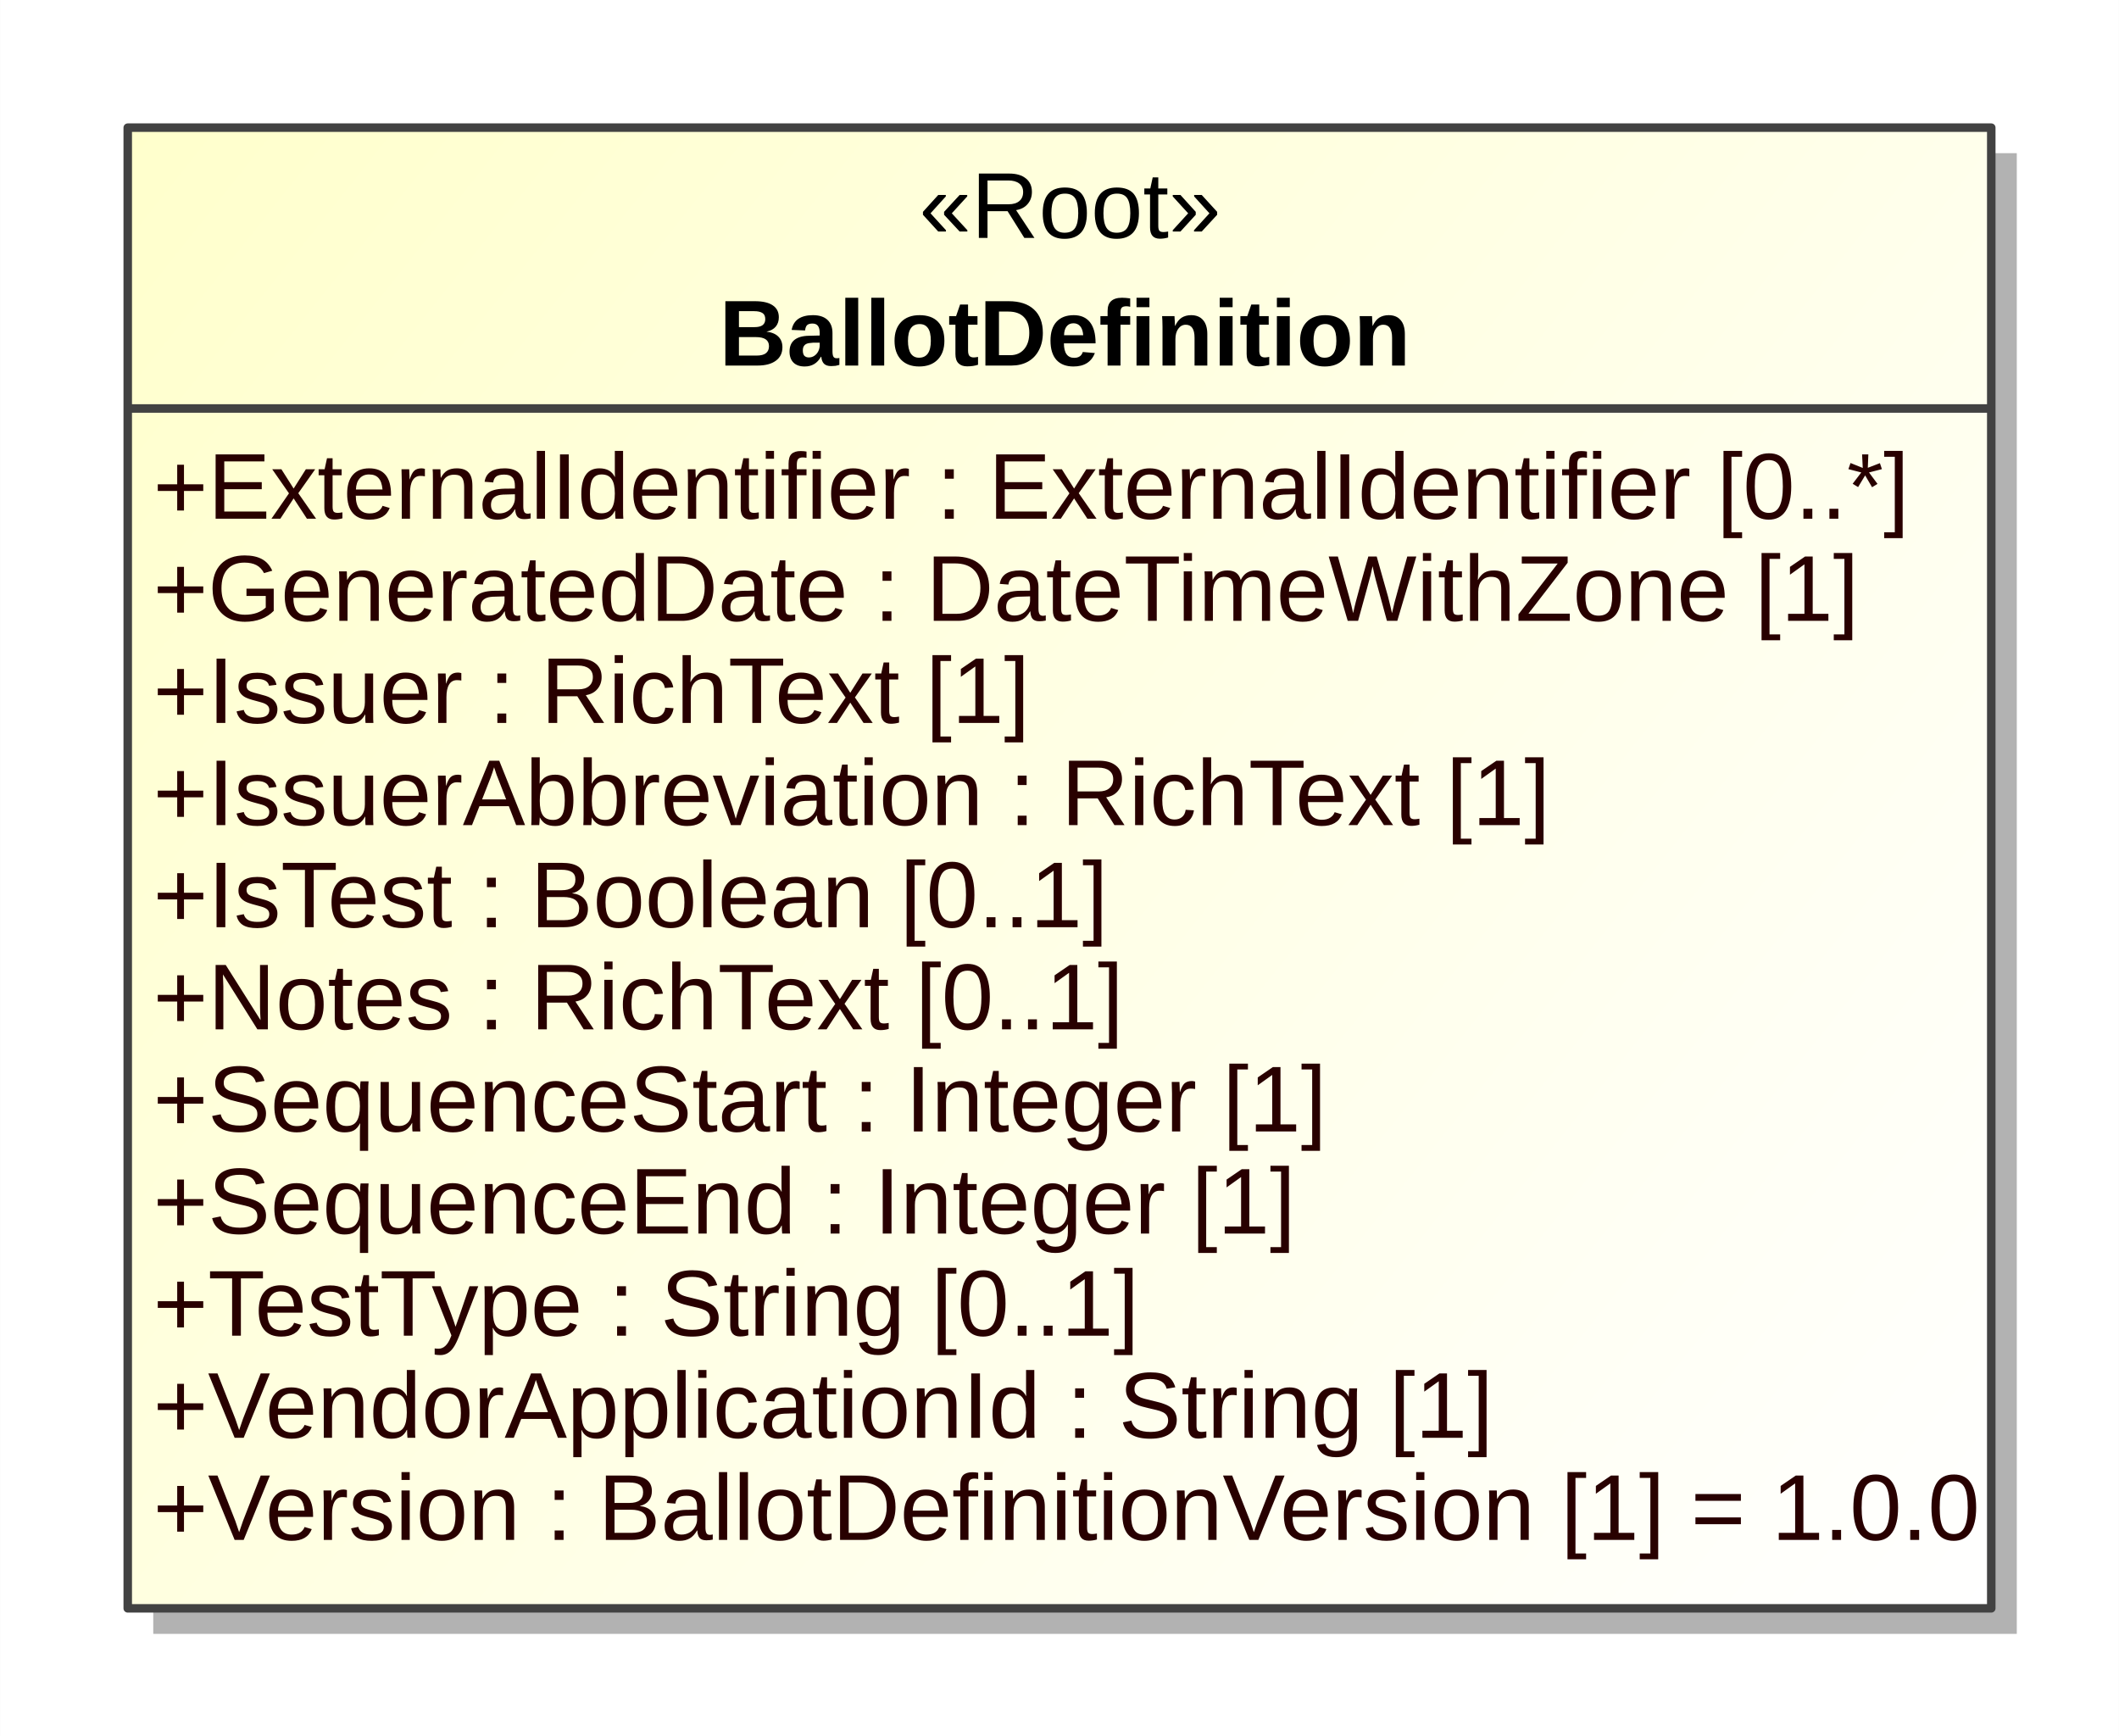
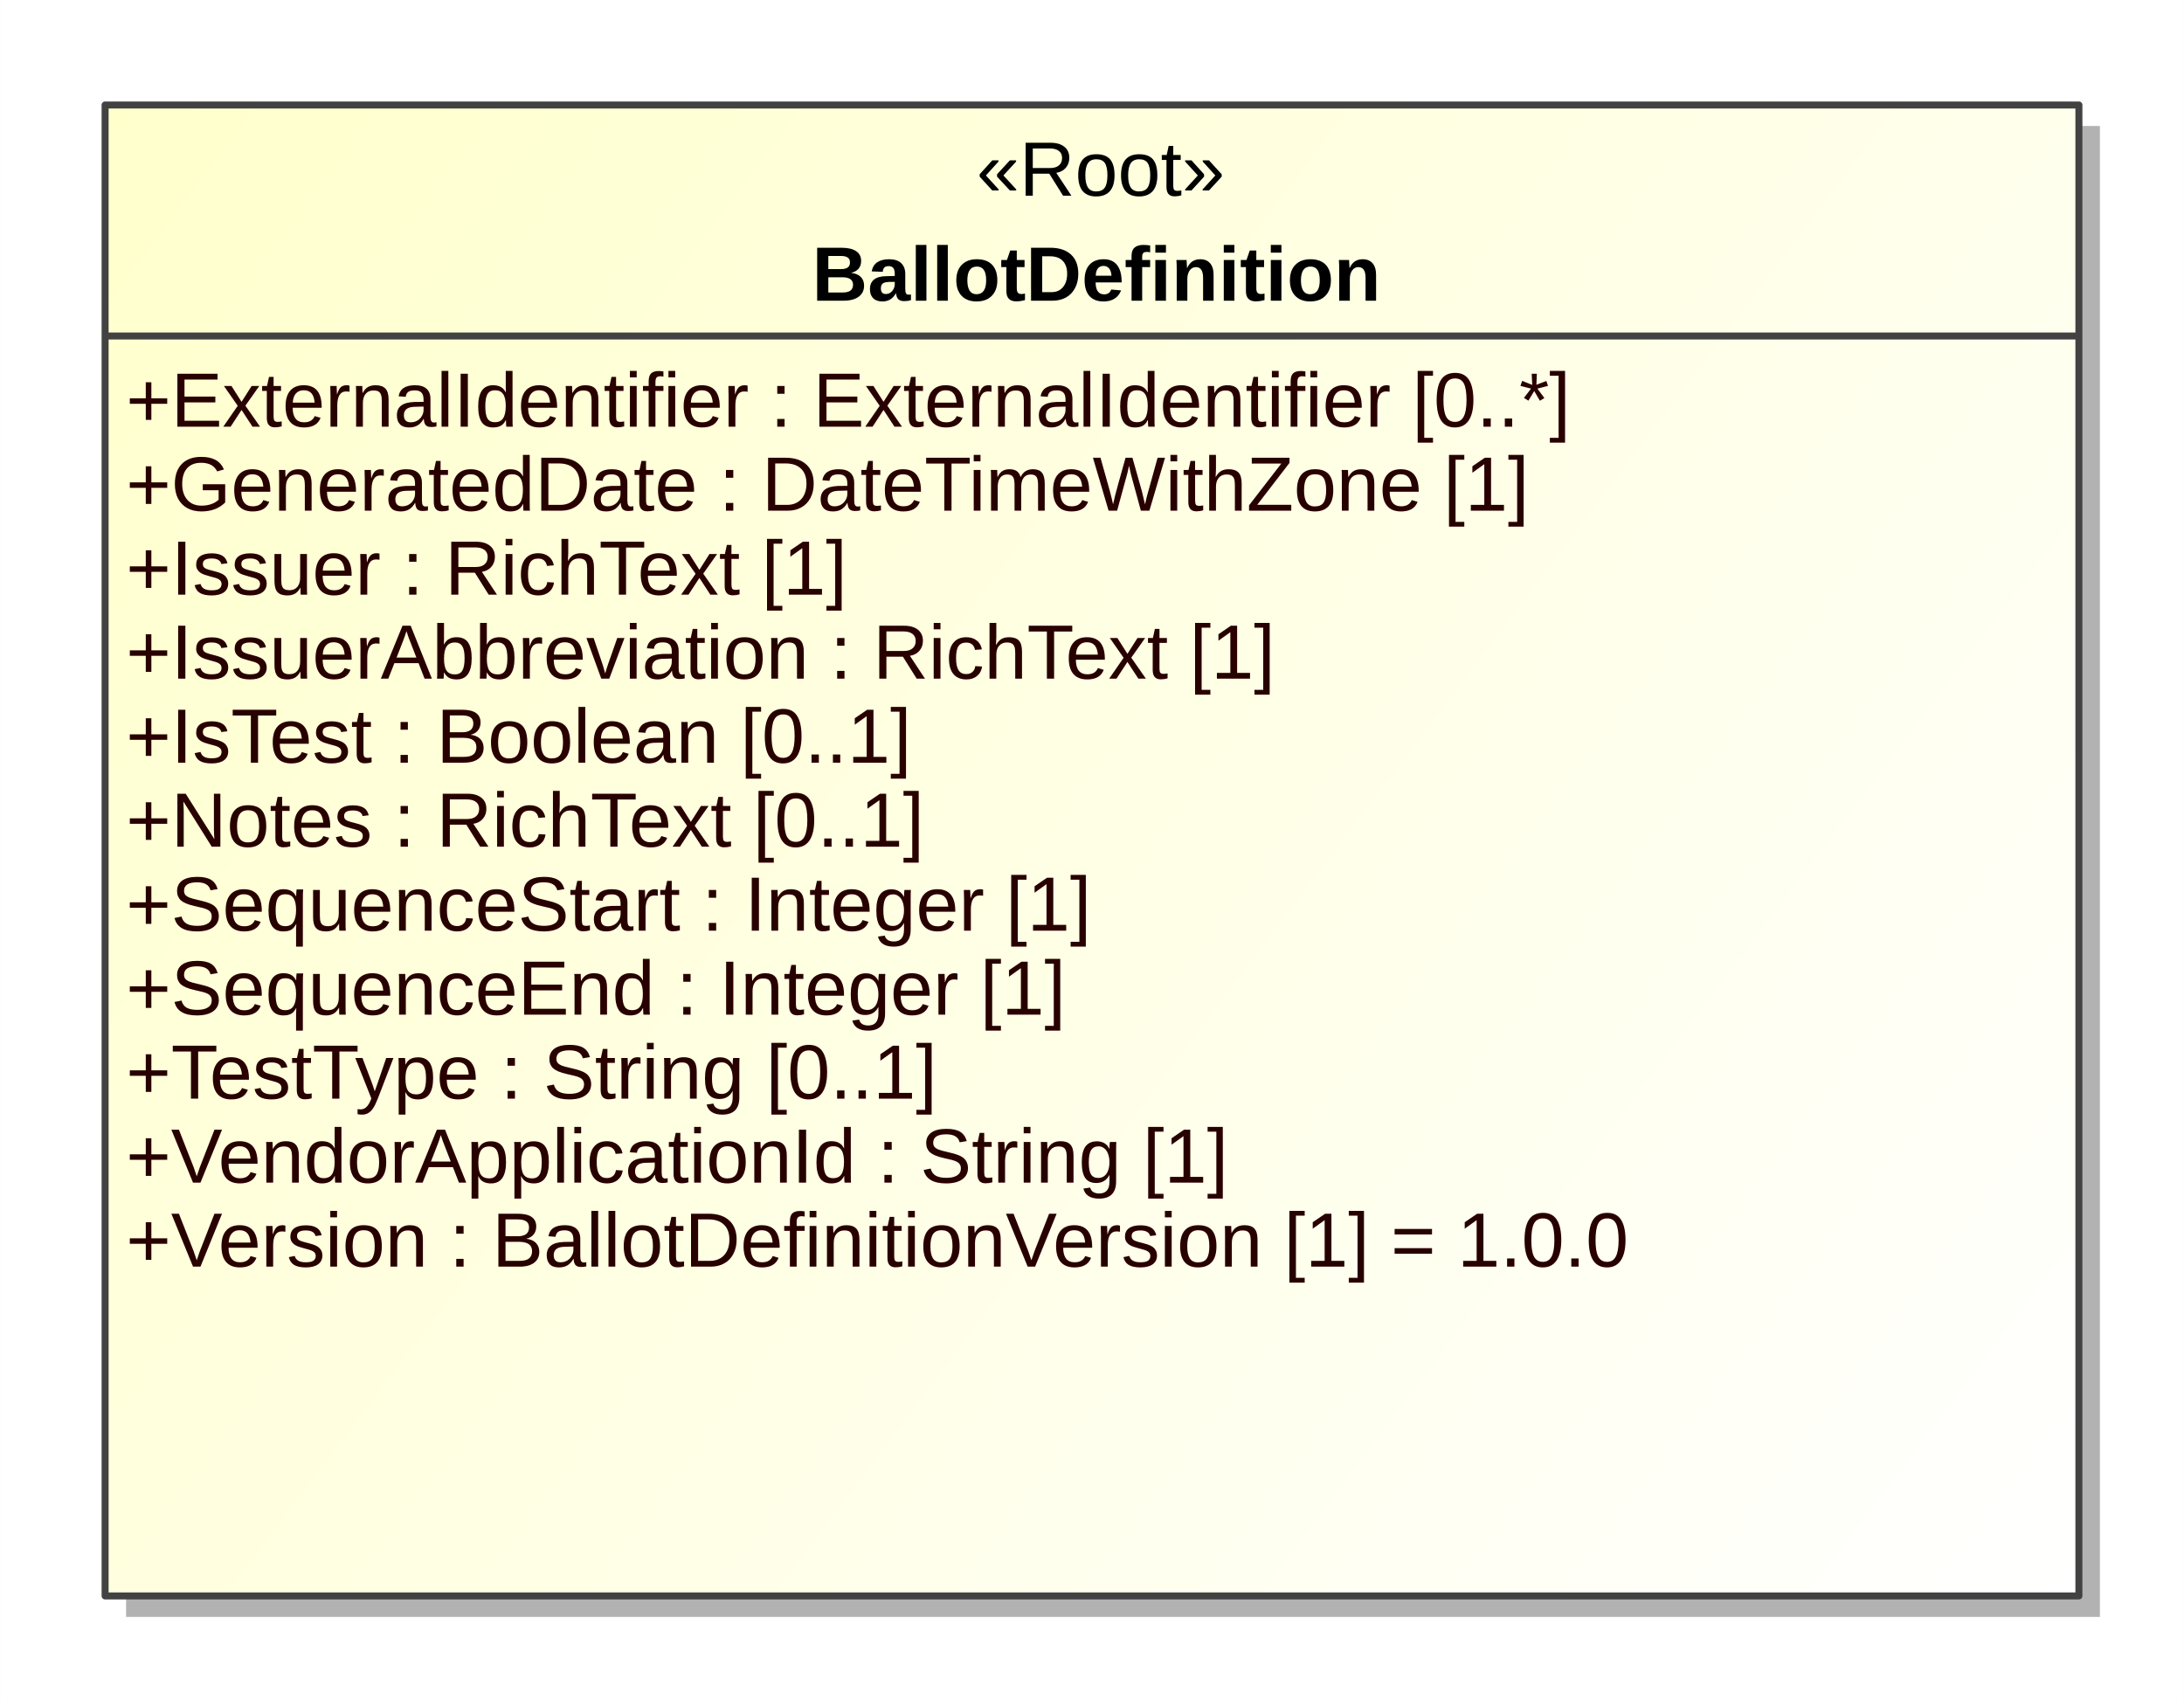
- <svg xmlns="http://www.w3.org/2000/svg" fill-opacity="1" color-rendering="auto" color-interpolation="auto" text-rendering="auto" stroke="black" stroke-linecap="square" width="2.594in" stroke-miterlimit="10" shape-rendering="auto" stroke-opacity="1" fill="black" stroke-dasharray="none" font-weight="normal" stroke-width="1" viewBox="0 0 249 204" height="2.125in" font-family="'Arial'" font-style="normal" stroke-linejoin="miter" font-size="12" stroke-dashoffset="0" image-rendering="auto">
+ <svg xmlns="http://www.w3.org/2000/svg" fill-opacity="1" color-rendering="auto" color-interpolation="auto" text-rendering="auto" stroke="black" stroke-linecap="square" width="3.25in" stroke-miterlimit="10" shape-rendering="auto" stroke-opacity="1" fill="black" stroke-dasharray="none" font-weight="normal" stroke-width="1" viewBox="0 0 312 243" height="2.531in" font-family="'Arial'" font-style="normal" stroke-linejoin="miter" font-size="12" stroke-dashoffset="0" image-rendering="auto">
  <defs id="genericDefs" />
  <g>
    <defs id="defs1">
-       <linearGradient x1="215" gradientUnits="userSpaceOnUse" x2="434" y1="40" y2="214" id="linearGradient1" spreadMethod="pad">
+       <linearGradient x1="63" gradientUnits="userSpaceOnUse" x2="345" y1="973" y2="1186" id="linearGradient1" spreadMethod="pad">
        <stop stop-opacity="1" stop-color="rgb(255,255,204)" offset="0%" />
        <stop stop-opacity="1" stop-color="white" offset="100%" />
      </linearGradient>
      <clipPath clipPathUnits="userSpaceOnUse" id="clipPath1">
-         <path d="M0 0 L249 0 L249 204 L0 204 L0 0 Z" />
+         <path d="M0 0 L312 0 L312 243 L0 243 L0 0 Z" />
      </clipPath>
      <clipPath clipPathUnits="userSpaceOnUse" id="clipPath2">
-         <path d="M200 25 L449 25 L449 229 L200 229 L200 25 Z" />
+         <path d="M48 958 L360 958 L360 1201 L48 1201 L48 958 Z" />
      </clipPath>
    </defs>
    <g fill="white" stroke="white">
-       <rect x="0" width="249" height="204" y="0" clip-path="url(#clipPath1)" stroke="none" />
-       <rect x="218" y="43" transform="translate(-200,-25)" clip-path="url(#clipPath2)" fill="rgb(178,178,178)" width="219" text-rendering="geometricPrecision" height="174" stroke="none" />
-       <rect x="215" y="40" transform="translate(-200,-25)" clip-path="url(#clipPath2)" fill="url(#linearGradient1)" width="219" text-rendering="geometricPrecision" height="174" stroke="none" />
+       <rect x="0" width="312" height="243" y="0" clip-path="url(#clipPath1)" stroke="none" />
+       <rect x="66" y="976" transform="translate(-48,-958)" clip-path="url(#clipPath2)" fill="rgb(178,178,178)" width="282" text-rendering="geometricPrecision" height="213" stroke="none" />
+       <rect x="63" y="973" transform="translate(-48,-958)" clip-path="url(#clipPath2)" fill="url(#linearGradient1)" width="282" text-rendering="geometricPrecision" height="213" stroke="none" />
    </g>
-     <g fill="rgb(66,66,66)" text-rendering="geometricPrecision" transform="translate(-200,-25)" stroke-linecap="butt" stroke="rgb(66,66,66)" stroke-linejoin="round">
-       <rect fill="none" x="215" width="219" height="174" y="40" clip-path="url(#clipPath2)" />
-       <line y2="73" fill="none" x1="215" clip-path="url(#clipPath2)" x2="434" y1="73" />
-       <text x="218" font-size="11" y="205.958" clip-path="url(#clipPath2)" fill="rgb(40,0,0)" stroke="none" space="preserve">+Version : BallotDefinitionVersion [1] = 1.0.0</text>
-       <text x="218" font-size="11" y="193.958" clip-path="url(#clipPath2)" fill="rgb(40,0,0)" stroke="none" space="preserve">+VendorApplicationId : String [1]</text>
-       <text x="218" font-size="11" y="181.958" clip-path="url(#clipPath2)" fill="rgb(40,0,0)" stroke="none" space="preserve">+TestType : String [0..1]</text>
-       <text x="218" font-size="11" y="169.958" clip-path="url(#clipPath2)" fill="rgb(40,0,0)" stroke="none" space="preserve">+SequenceEnd : Integer [1]</text>
-       <text x="218" font-size="11" y="157.958" clip-path="url(#clipPath2)" fill="rgb(40,0,0)" stroke="none" space="preserve">+SequenceStart : Integer [1]</text>
-       <text x="218" font-size="11" y="145.958" clip-path="url(#clipPath2)" fill="rgb(40,0,0)" stroke="none" space="preserve">+Notes : RichText [0..1]</text>
-       <text x="218" font-size="11" y="133.958" clip-path="url(#clipPath2)" fill="rgb(40,0,0)" stroke="none" space="preserve">+IsTest : Boolean [0..1]</text>
-       <text x="218" font-size="11" y="121.958" clip-path="url(#clipPath2)" fill="rgb(40,0,0)" stroke="none" space="preserve">+IssuerAbbreviation : RichText [1]</text>
-       <text x="218" font-size="11" y="109.958" clip-path="url(#clipPath2)" fill="rgb(40,0,0)" stroke="none" space="preserve">+Issuer : RichText [1]</text>
-       <text x="218" font-size="11" y="97.958" clip-path="url(#clipPath2)" fill="rgb(40,0,0)" stroke="none" space="preserve">+GeneratedDate : DateTimeWithZone [1]</text>
-       <text x="218" font-size="11" y="85.958" clip-path="url(#clipPath2)" fill="rgb(40,0,0)" stroke="none" space="preserve">+ExternalIdentifier : ExternalIdentifier [0..*]</text>
+     <g fill="rgb(66,66,66)" text-rendering="geometricPrecision" transform="translate(-48,-958)" stroke-linecap="butt" stroke="rgb(66,66,66)" stroke-linejoin="round">
+       <rect fill="none" x="63" width="282" height="213" y="973" clip-path="url(#clipPath2)" />
+       <line y2="1006" fill="none" x1="63" clip-path="url(#clipPath2)" x2="345" y1="1006" />
+       <text x="66" font-size="11" y="1138.958" clip-path="url(#clipPath2)" fill="rgb(40,0,0)" stroke="none" space="preserve">+Version : BallotDefinitionVersion [1] = 1.0.0</text>
+       <text x="66" font-size="11" y="1126.958" clip-path="url(#clipPath2)" fill="rgb(40,0,0)" stroke="none" space="preserve">+VendorApplicationId : String [1]</text>
+       <text x="66" font-size="11" y="1114.958" clip-path="url(#clipPath2)" fill="rgb(40,0,0)" stroke="none" space="preserve">+TestType : String [0..1]</text>
+       <text x="66" font-size="11" y="1102.958" clip-path="url(#clipPath2)" fill="rgb(40,0,0)" stroke="none" space="preserve">+SequenceEnd : Integer [1]</text>
+       <text x="66" font-size="11" y="1090.958" clip-path="url(#clipPath2)" fill="rgb(40,0,0)" stroke="none" space="preserve">+SequenceStart : Integer [1]</text>
+       <text x="66" font-size="11" y="1078.958" clip-path="url(#clipPath2)" fill="rgb(40,0,0)" stroke="none" space="preserve">+Notes : RichText [0..1]</text>
+       <text x="66" font-size="11" y="1066.958" clip-path="url(#clipPath2)" fill="rgb(40,0,0)" stroke="none" space="preserve">+IsTest : Boolean [0..1]</text>
+       <text x="66" font-size="11" y="1054.958" clip-path="url(#clipPath2)" fill="rgb(40,0,0)" stroke="none" space="preserve">+IssuerAbbreviation : RichText [1]</text>
+       <text x="66" font-size="11" y="1042.958" clip-path="url(#clipPath2)" fill="rgb(40,0,0)" stroke="none" space="preserve">+Issuer : RichText [1]</text>
+       <text x="66" font-size="11" y="1030.958" clip-path="url(#clipPath2)" fill="rgb(40,0,0)" stroke="none" space="preserve">+GeneratedDate : DateTimeWithZone [1]</text>
+       <text x="66" font-size="11" y="1018.958" clip-path="url(#clipPath2)" fill="rgb(40,0,0)" stroke="none" space="preserve">+ExternalIdentifier : ExternalIdentifier [0..*]</text>
    </g>
-     <g text-rendering="geometricPrecision" font-size="11" font-weight="bold" transform="translate(-200,-25)" stroke-linecap="butt" stroke-linejoin="round">
-       <text x="284.5" space="preserve" y="67.958" clip-path="url(#clipPath2)" stroke="none">BallotDefinition</text>
-       <text x="308" space="preserve" y="52.958" clip-path="url(#clipPath2)" font-weight="normal" stroke="none">«Root»</text>
+     <g text-rendering="geometricPrecision" font-size="11" font-weight="bold" transform="translate(-48,-958)" stroke-linecap="butt" stroke-linejoin="round">
+       <text x="164" space="preserve" y="1000.958" clip-path="url(#clipPath2)" stroke="none">BallotDefinition</text>
+       <text x="187.5" space="preserve" y="985.958" clip-path="url(#clipPath2)" font-weight="normal" stroke="none">«Root»</text>
    </g>
  </g>
</svg>
